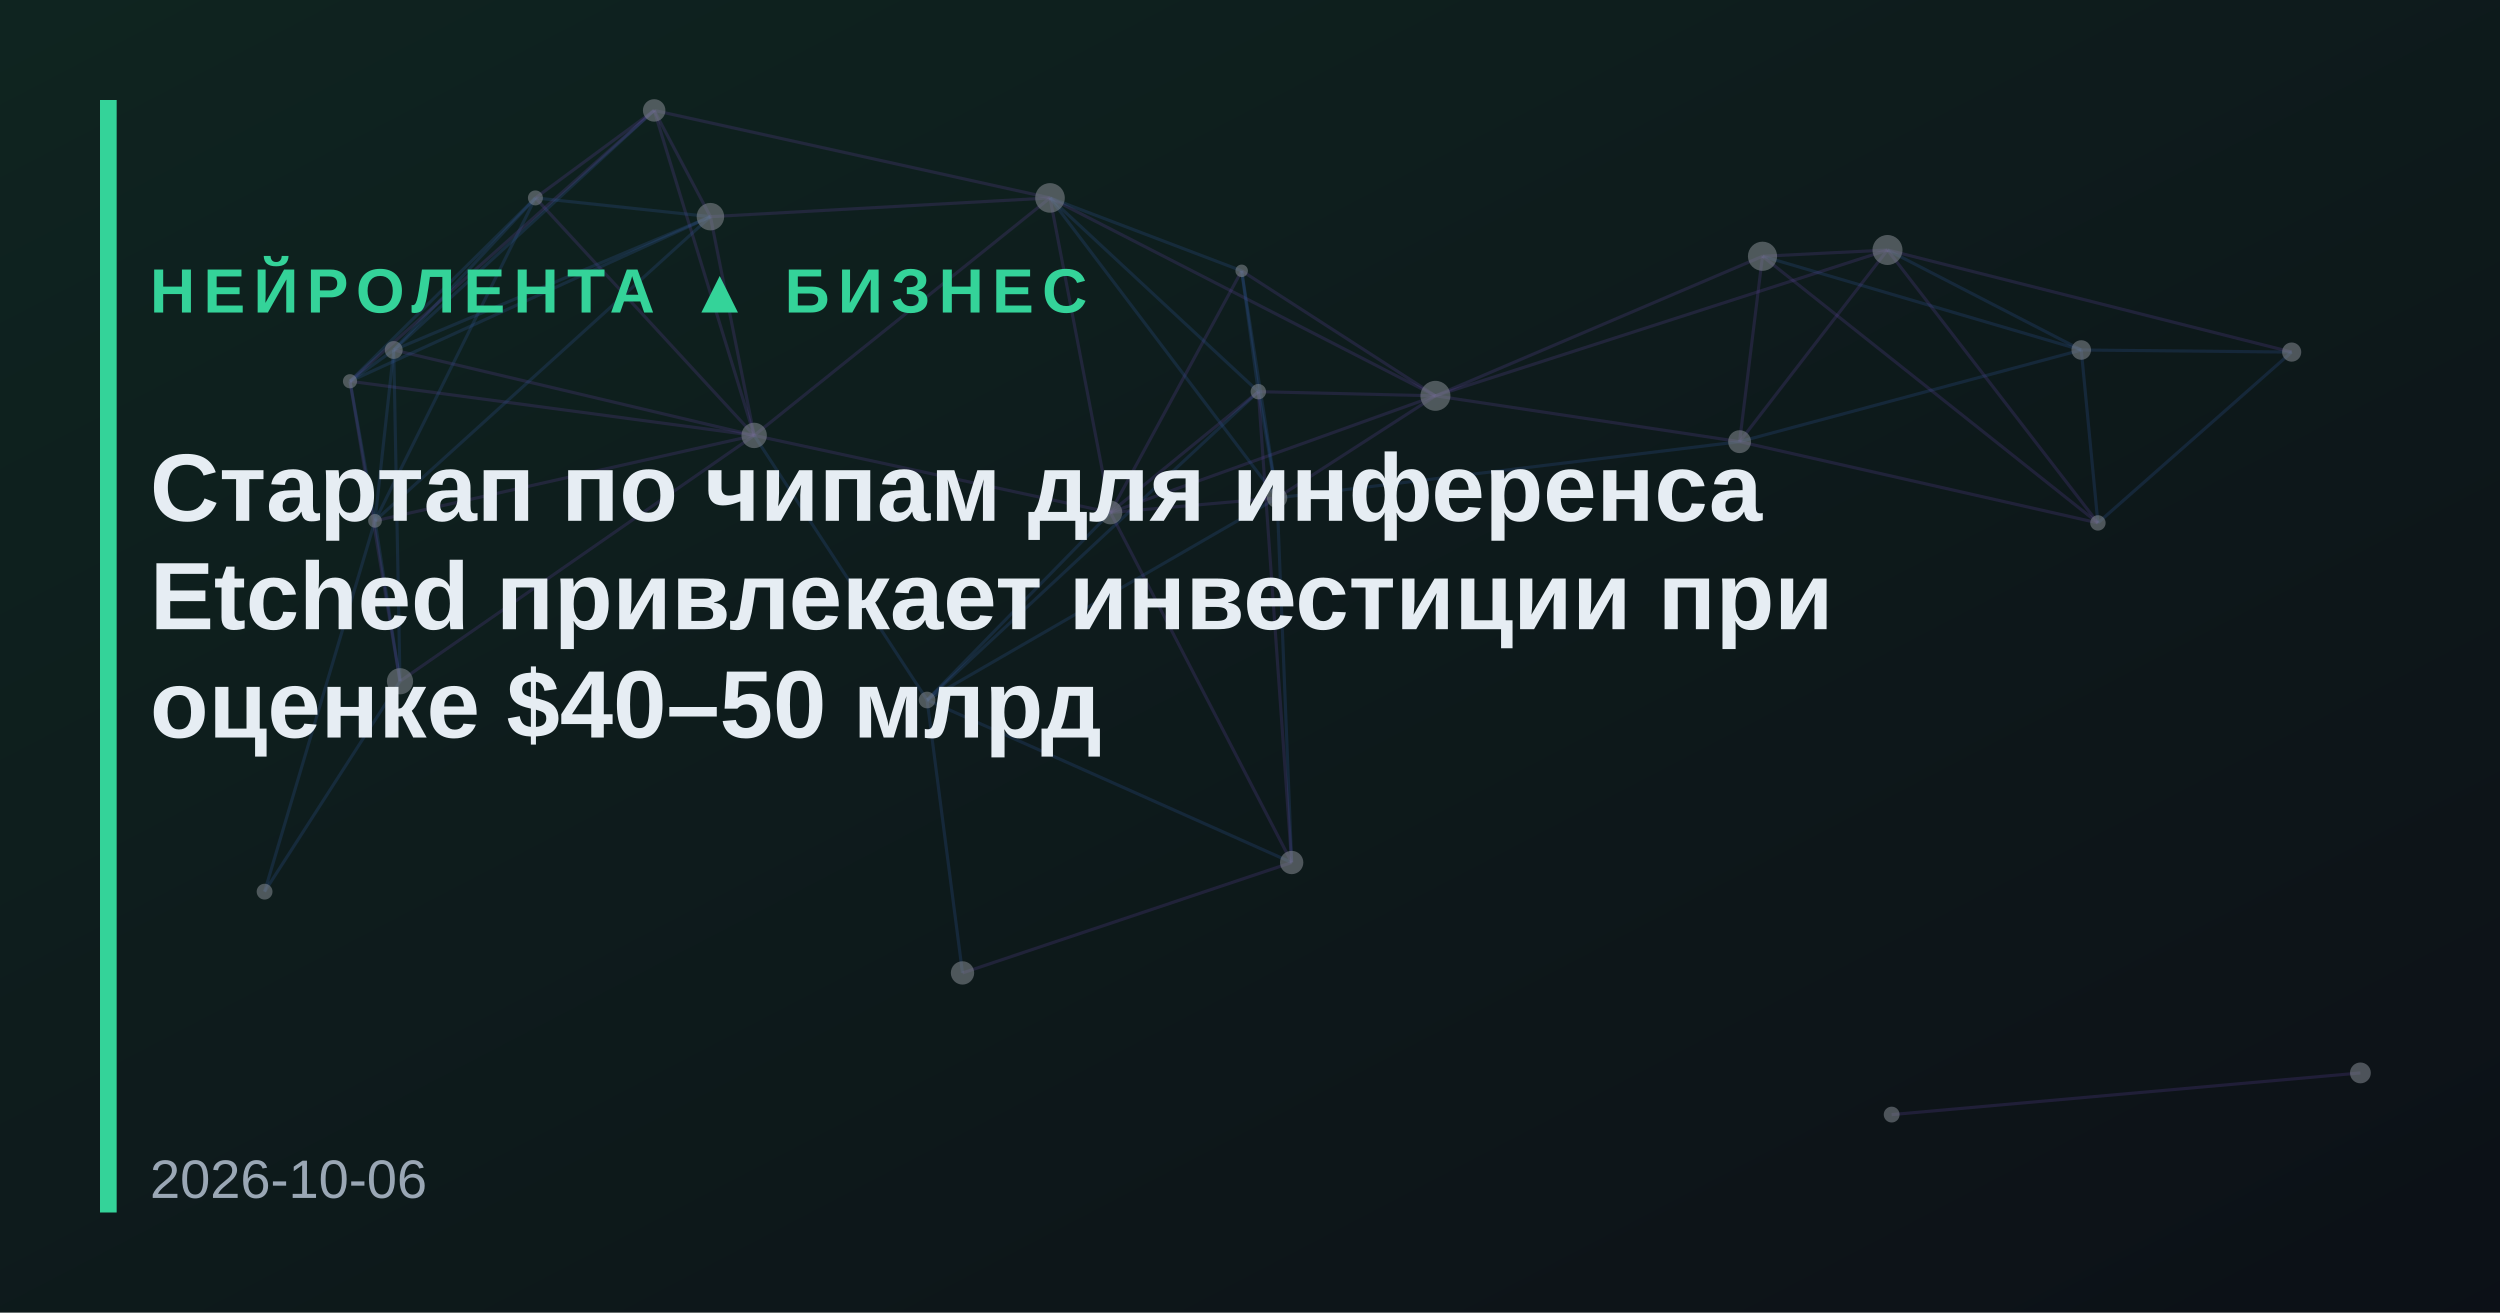
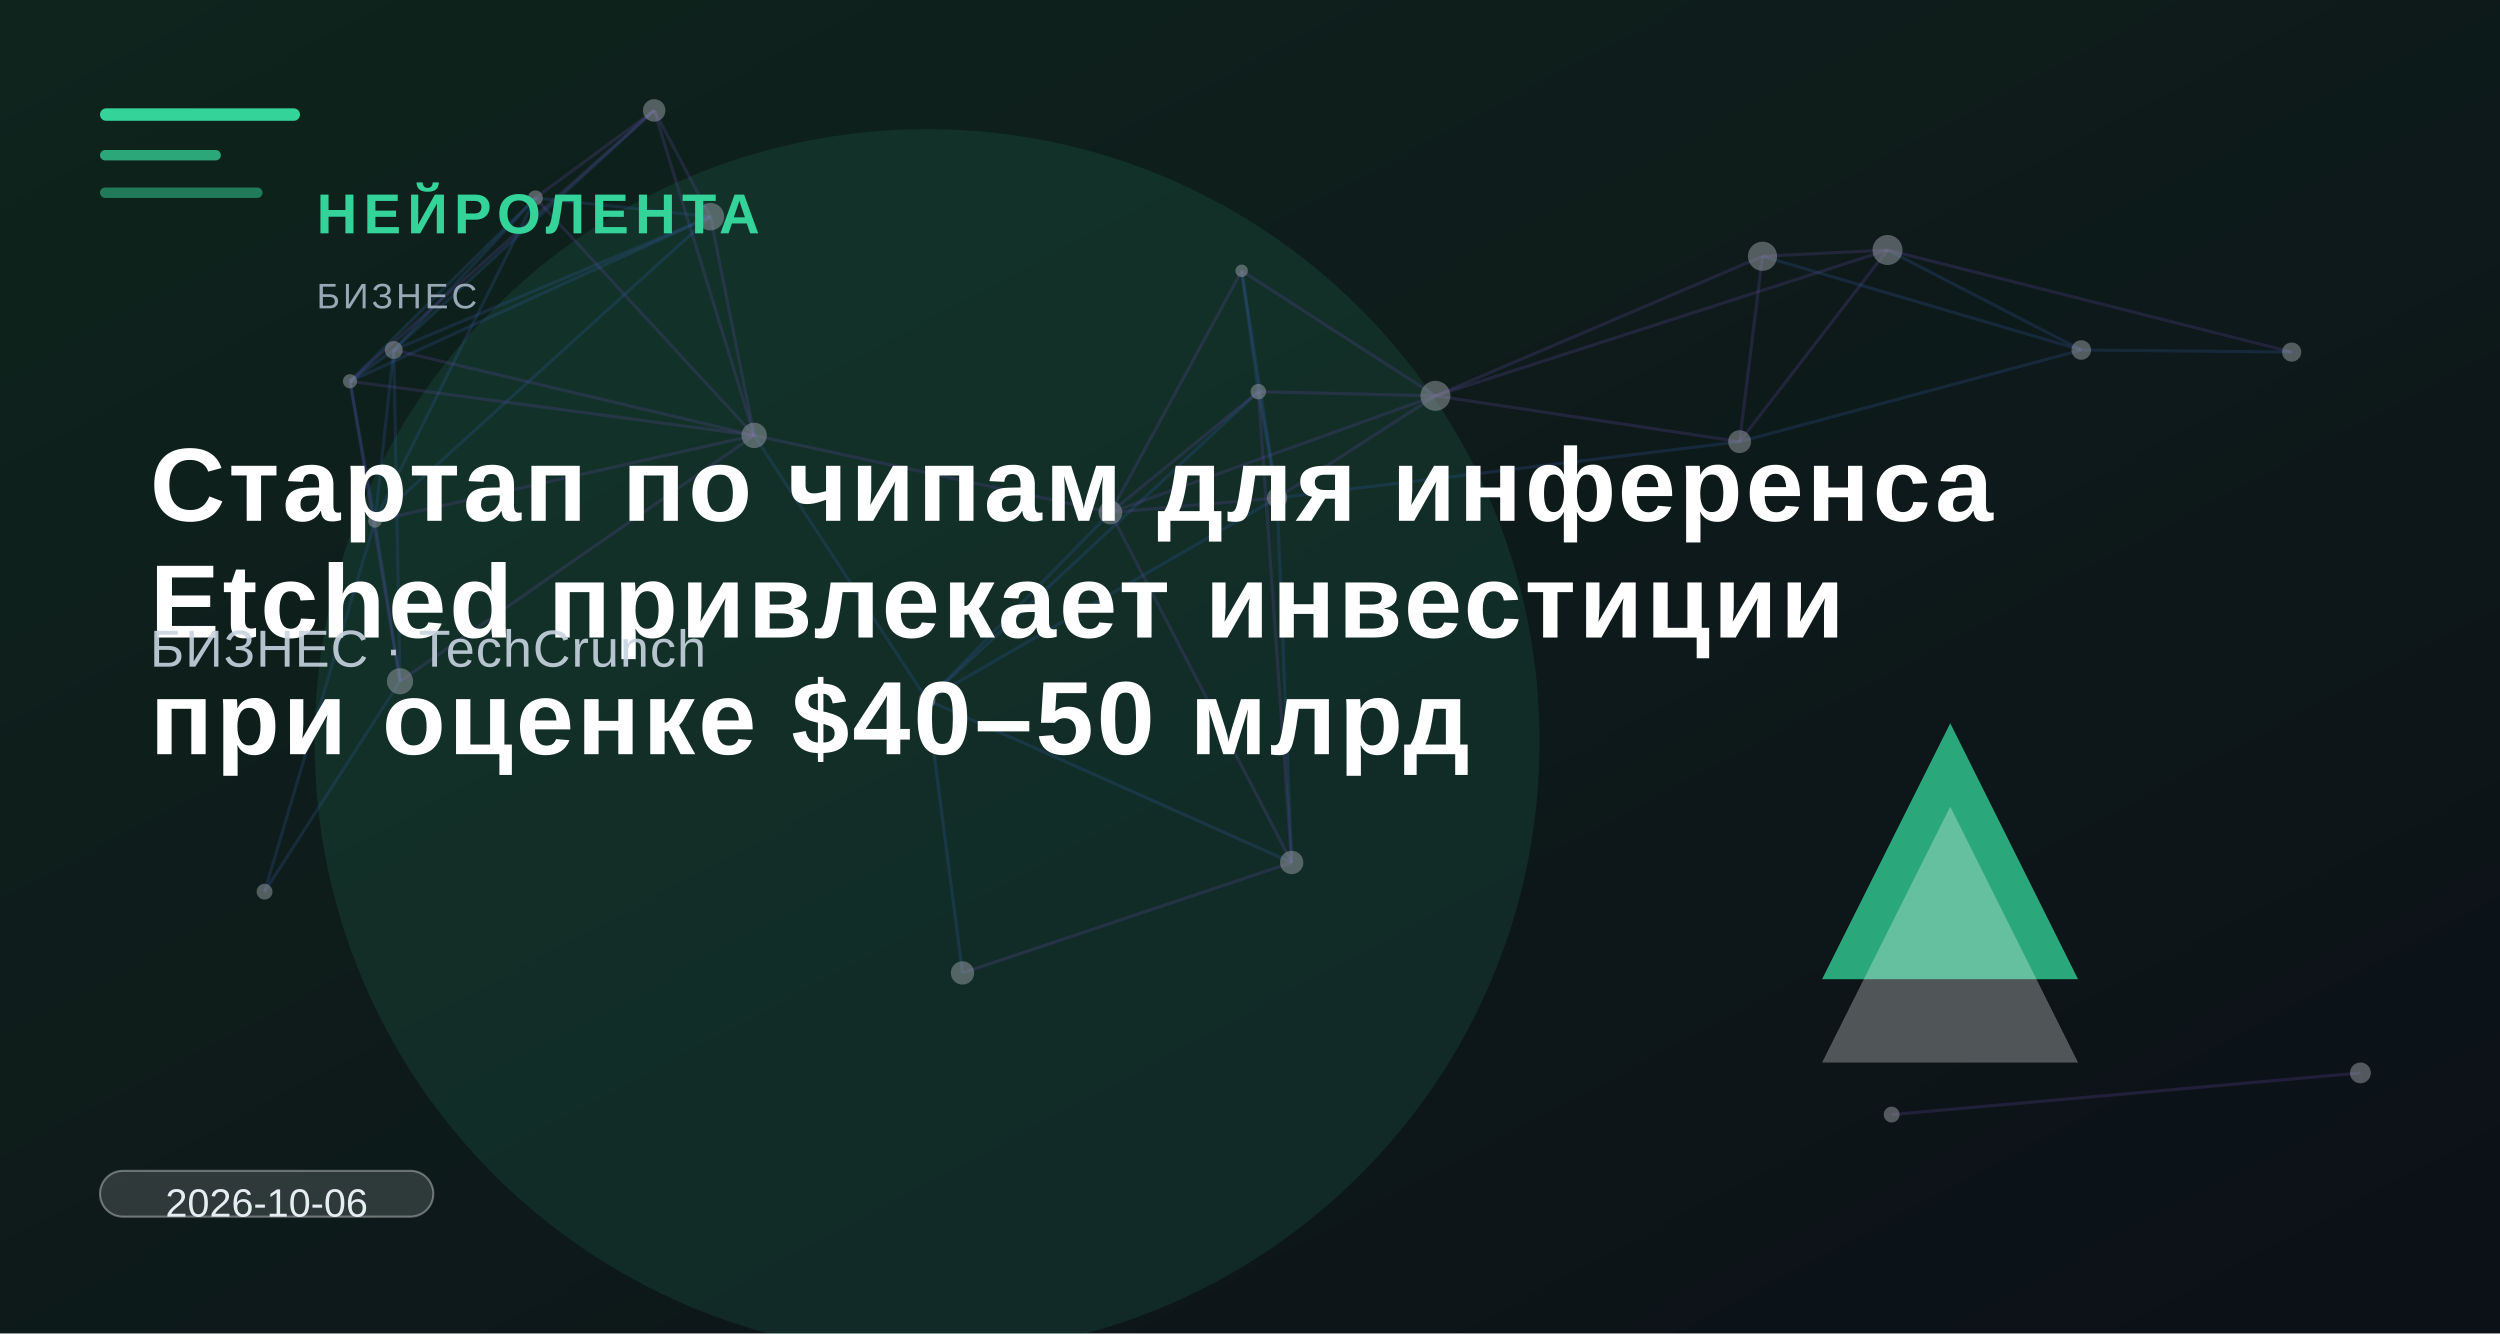
- <svg xmlns="http://www.w3.org/2000/svg" viewBox="0 0 1200 630" width="1200" height="630">
+ <svg xmlns="http://www.w3.org/2000/svg" viewBox="0 0 1200 640" width="1200" height="640">
  <defs>
    <linearGradient id="bg" x1="0" y1="0" x2="1" y2="1">
-       <stop offset="0" stop-color="#123528" />
+       <stop offset="0" stop-color="#103020" />
      <stop offset="1" stop-color="#0d1117" />
    </linearGradient>
+     <linearGradient id="glow" x1="0" y1="0" x2="1" y2="0">
+       <stop offset="0" stop-color="#34d399" stop-opacity="0.9" />
+       <stop offset="1" stop-color="#34d399" stop-opacity="0.9" />
+     </linearGradient>
  </defs>
-   <rect width="1200" height="630" fill="url(#bg)" />
-   <line x1="445" y1="336" x2="362" y2="209" stroke="#4f8cff" stroke-opacity="0.25" stroke-width="1.5" />
-   <line x1="445" y1="336" x2="533" y2="246" stroke="#4f8cff" stroke-opacity="0.25" stroke-width="1.5" />
-   <line x1="445" y1="336" x2="613" y2="239" stroke="#4f8cff" stroke-opacity="0.25" stroke-width="1.5" />
-   <line x1="445" y1="336" x2="620" y2="414" stroke="#4f8cff" stroke-opacity="0.25" stroke-width="1.5" />
-   <line x1="445" y1="336" x2="462" y2="467" stroke="#4f8cff" stroke-opacity="0.25" stroke-width="1.5" />
-   <line x1="445" y1="336" x2="604" y2="188" stroke="#4f8cff" stroke-opacity="0.25" stroke-width="1.5" />
-   <line x1="362" y1="209" x2="189" y2="168" stroke="#9d6bff" stroke-opacity="0.25" stroke-width="1.5" />
-   <line x1="362" y1="209" x2="180" y2="250" stroke="#9d6bff" stroke-opacity="0.25" stroke-width="1.5" />
-   <line x1="362" y1="209" x2="533" y2="246" stroke="#9d6bff" stroke-opacity="0.25" stroke-width="1.5" />
-   <line x1="362" y1="209" x2="192" y2="327" stroke="#9d6bff" stroke-opacity="0.25" stroke-width="1.5" />
-   <line x1="362" y1="209" x2="314" y2="53" stroke="#9d6bff" stroke-opacity="0.25" stroke-width="1.5" />
-   <line x1="362" y1="209" x2="168" y2="183" stroke="#9d6bff" stroke-opacity="0.25" stroke-width="1.5" />
-   <line x1="362" y1="209" x2="257" y2="95" stroke="#9d6bff" stroke-opacity="0.25" stroke-width="1.5" />
-   <line x1="362" y1="209" x2="341" y2="104" stroke="#9d6bff" stroke-opacity="0.25" stroke-width="1.5" />
-   <line x1="362" y1="209" x2="504" y2="95" stroke="#9d6bff" stroke-opacity="0.25" stroke-width="1.5" />
-   <line x1="127" y1="428" x2="180" y2="250" stroke="#4f8cff" stroke-opacity="0.25" stroke-width="1.5" />
-   <line x1="127" y1="428" x2="192" y2="327" stroke="#4f8cff" stroke-opacity="0.25" stroke-width="1.5" />
-   <line x1="189" y1="168" x2="180" y2="250" stroke="#4f8cff" stroke-opacity="0.25" stroke-width="1.5" />
-   <line x1="189" y1="168" x2="192" y2="327" stroke="#4f8cff" stroke-opacity="0.25" stroke-width="1.5" />
-   <line x1="189" y1="168" x2="314" y2="53" stroke="#4f8cff" stroke-opacity="0.25" stroke-width="1.5" />
-   <line x1="189" y1="168" x2="168" y2="183" stroke="#4f8cff" stroke-opacity="0.25" stroke-width="1.5" />
-   <line x1="189" y1="168" x2="257" y2="95" stroke="#4f8cff" stroke-opacity="0.25" stroke-width="1.5" />
-   <line x1="189" y1="168" x2="341" y2="104" stroke="#4f8cff" stroke-opacity="0.25" stroke-width="1.5" />
-   <line x1="999" y1="168" x2="846" y2="123" stroke="#4f8cff" stroke-opacity="0.25" stroke-width="1.5" />
-   <line x1="999" y1="168" x2="906" y2="120" stroke="#4f8cff" stroke-opacity="0.25" stroke-width="1.5" />
-   <line x1="999" y1="168" x2="1100" y2="169" stroke="#4f8cff" stroke-opacity="0.25" stroke-width="1.5" />
-   <line x1="999" y1="168" x2="835" y2="212" stroke="#4f8cff" stroke-opacity="0.25" stroke-width="1.5" />
-   <line x1="999" y1="168" x2="1007" y2="251" stroke="#4f8cff" stroke-opacity="0.25" stroke-width="1.5" />
-   <line x1="846" y1="123" x2="689" y2="190" stroke="#9d6bff" stroke-opacity="0.25" stroke-width="1.5" />
-   <line x1="846" y1="123" x2="906" y2="120" stroke="#9d6bff" stroke-opacity="0.25" stroke-width="1.5" />
-   <line x1="846" y1="123" x2="835" y2="212" stroke="#9d6bff" stroke-opacity="0.25" stroke-width="1.5" />
-   <line x1="846" y1="123" x2="1007" y2="251" stroke="#9d6bff" stroke-opacity="0.25" stroke-width="1.5" />
-   <line x1="180" y1="250" x2="192" y2="327" stroke="#4f8cff" stroke-opacity="0.25" stroke-width="1.5" />
-   <line x1="180" y1="250" x2="168" y2="183" stroke="#4f8cff" stroke-opacity="0.25" stroke-width="1.5" />
-   <line x1="180" y1="250" x2="257" y2="95" stroke="#4f8cff" stroke-opacity="0.25" stroke-width="1.5" />
-   <line x1="180" y1="250" x2="341" y2="104" stroke="#4f8cff" stroke-opacity="0.25" stroke-width="1.5" />
-   <line x1="533" y1="246" x2="689" y2="190" stroke="#9d6bff" stroke-opacity="0.25" stroke-width="1.5" />
-   <line x1="533" y1="246" x2="596" y2="130" stroke="#9d6bff" stroke-opacity="0.25" stroke-width="1.5" />
-   <line x1="533" y1="246" x2="613" y2="239" stroke="#9d6bff" stroke-opacity="0.25" stroke-width="1.5" />
-   <line x1="533" y1="246" x2="620" y2="414" stroke="#9d6bff" stroke-opacity="0.25" stroke-width="1.5" />
-   <line x1="533" y1="246" x2="604" y2="188" stroke="#9d6bff" stroke-opacity="0.25" stroke-width="1.5" />
-   <line x1="533" y1="246" x2="504" y2="95" stroke="#9d6bff" stroke-opacity="0.25" stroke-width="1.5" />
-   <line x1="192" y1="327" x2="168" y2="183" stroke="#9d6bff" stroke-opacity="0.25" stroke-width="1.5" />
-   <line x1="689" y1="190" x2="596" y2="130" stroke="#9d6bff" stroke-opacity="0.25" stroke-width="1.5" />
-   <line x1="689" y1="190" x2="906" y2="120" stroke="#9d6bff" stroke-opacity="0.25" stroke-width="1.5" />
-   <line x1="689" y1="190" x2="613" y2="239" stroke="#9d6bff" stroke-opacity="0.25" stroke-width="1.5" />
-   <line x1="689" y1="190" x2="604" y2="188" stroke="#9d6bff" stroke-opacity="0.25" stroke-width="1.5" />
-   <line x1="689" y1="190" x2="835" y2="212" stroke="#9d6bff" stroke-opacity="0.25" stroke-width="1.5" />
-   <line x1="689" y1="190" x2="504" y2="95" stroke="#9d6bff" stroke-opacity="0.25" stroke-width="1.5" />
-   <line x1="314" y1="53" x2="168" y2="183" stroke="#9d6bff" stroke-opacity="0.25" stroke-width="1.5" />
-   <line x1="314" y1="53" x2="257" y2="95" stroke="#9d6bff" stroke-opacity="0.25" stroke-width="1.5" />
-   <line x1="314" y1="53" x2="341" y2="104" stroke="#9d6bff" stroke-opacity="0.25" stroke-width="1.5" />
-   <line x1="314" y1="53" x2="504" y2="95" stroke="#9d6bff" stroke-opacity="0.25" stroke-width="1.5" />
-   <line x1="596" y1="130" x2="613" y2="239" stroke="#4f8cff" stroke-opacity="0.25" stroke-width="1.5" />
-   <line x1="596" y1="130" x2="604" y2="188" stroke="#4f8cff" stroke-opacity="0.25" stroke-width="1.5" />
-   <line x1="596" y1="130" x2="504" y2="95" stroke="#4f8cff" stroke-opacity="0.25" stroke-width="1.5" />
-   <line x1="906" y1="120" x2="1100" y2="169" stroke="#9d6bff" stroke-opacity="0.25" stroke-width="1.5" />
-   <line x1="906" y1="120" x2="835" y2="212" stroke="#9d6bff" stroke-opacity="0.25" stroke-width="1.5" />
-   <line x1="906" y1="120" x2="1007" y2="251" stroke="#9d6bff" stroke-opacity="0.25" stroke-width="1.5" />
-   <line x1="613" y1="239" x2="620" y2="414" stroke="#4f8cff" stroke-opacity="0.25" stroke-width="1.5" />
-   <line x1="613" y1="239" x2="604" y2="188" stroke="#4f8cff" stroke-opacity="0.25" stroke-width="1.5" />
-   <line x1="613" y1="239" x2="835" y2="212" stroke="#4f8cff" stroke-opacity="0.25" stroke-width="1.5" />
-   <line x1="613" y1="239" x2="504" y2="95" stroke="#4f8cff" stroke-opacity="0.25" stroke-width="1.5" />
-   <line x1="168" y1="183" x2="257" y2="95" stroke="#4f8cff" stroke-opacity="0.25" stroke-width="1.5" />
-   <line x1="168" y1="183" x2="341" y2="104" stroke="#4f8cff" stroke-opacity="0.25" stroke-width="1.5" />
-   <line x1="1100" y1="169" x2="1007" y2="251" stroke="#4f8cff" stroke-opacity="0.25" stroke-width="1.5" />
-   <line x1="620" y1="414" x2="462" y2="467" stroke="#9d6bff" stroke-opacity="0.25" stroke-width="1.5" />
-   <line x1="620" y1="414" x2="604" y2="188" stroke="#9d6bff" stroke-opacity="0.25" stroke-width="1.5" />
-   <line x1="257" y1="95" x2="341" y2="104" stroke="#4f8cff" stroke-opacity="0.25" stroke-width="1.5" />
-   <line x1="604" y1="188" x2="504" y2="95" stroke="#4f8cff" stroke-opacity="0.25" stroke-width="1.5" />
-   <line x1="1133" y1="515" x2="908" y2="535" stroke="#9d6bff" stroke-opacity="0.25" stroke-width="1.5" />
-   <line x1="341" y1="104" x2="504" y2="95" stroke="#9d6bff" stroke-opacity="0.25" stroke-width="1.5" />
-   <line x1="835" y1="212" x2="1007" y2="251" stroke="#9d6bff" stroke-opacity="0.25" stroke-width="1.5" />
-   <circle cx="445" cy="336" r="4.0" fill="#e6edf3" fill-opacity="0.55" />
-   <circle cx="362" cy="209" r="6.1" fill="#e6edf3" fill-opacity="0.55" />
-   <circle cx="127" cy="428" r="3.8" fill="#e6edf3" fill-opacity="0.55" />
-   <circle cx="189" cy="168" r="4.3" fill="#e6edf3" fill-opacity="0.55" />
-   <circle cx="999" cy="168" r="4.7" fill="#e6edf3" fill-opacity="0.55" />
-   <circle cx="846" cy="123" r="7.0" fill="#e6edf3" fill-opacity="0.55" />
-   <circle cx="180" cy="250" r="3.3" fill="#e6edf3" fill-opacity="0.55" />
-   <circle cx="533" cy="246" r="5.7" fill="#e6edf3" fill-opacity="0.55" />
-   <circle cx="192" cy="327" r="6.3" fill="#e6edf3" fill-opacity="0.55" />
-   <circle cx="689" cy="190" r="7.2" fill="#e6edf3" fill-opacity="0.55" />
-   <circle cx="314" cy="53" r="5.4" fill="#e6edf3" fill-opacity="0.55" />
-   <circle cx="596" cy="130" r="3.0" fill="#e6edf3" fill-opacity="0.55" />
-   <circle cx="906" cy="120" r="7.2" fill="#e6edf3" fill-opacity="0.55" />
-   <circle cx="613" cy="239" r="4.9" fill="#e6edf3" fill-opacity="0.55" />
-   <circle cx="168" cy="183" r="3.4" fill="#e6edf3" fill-opacity="0.55" />
-   <circle cx="1100" cy="169" r="4.6" fill="#e6edf3" fill-opacity="0.55" />
-   <circle cx="620" cy="414" r="5.6" fill="#e6edf3" fill-opacity="0.55" />
-   <circle cx="257" cy="95" r="3.6" fill="#e6edf3" fill-opacity="0.55" />
-   <circle cx="462" cy="467" r="5.6" fill="#e6edf3" fill-opacity="0.55" />
-   <circle cx="604" cy="188" r="3.7" fill="#e6edf3" fill-opacity="0.55" />
-   <circle cx="1133" cy="515" r="5.0" fill="#e6edf3" fill-opacity="0.55" />
-   <circle cx="341" cy="104" r="6.6" fill="#e6edf3" fill-opacity="0.55" />
-   <circle cx="835" cy="212" r="5.5" fill="#e6edf3" fill-opacity="0.55" />
-   <circle cx="908" cy="535" r="3.8" fill="#e6edf3" fill-opacity="0.55" />
-   <circle cx="1007" cy="251" r="3.7" fill="#e6edf3" fill-opacity="0.55" />
-   <circle cx="504" cy="95" r="7.1" fill="#e6edf3" fill-opacity="0.55" />
-   <rect x="0" y="0" width="1200" height="630" fill="#0d1117" fill-opacity="0.45" />
-   <rect x="48" y="48" width="8" height="534" fill="#34d399" />
-   <text x="72" y="150" font-family="Arial, sans-serif" font-size="30" font-weight="bold" fill="#34d399" letter-spacing="4">НЕЙРОЛЕНТА ▲ БИЗНЕС</text>
-   <text x="72" y="250" font-family="Arial, sans-serif" font-size="46" font-weight="bold" fill="#e6edf3">
+   <rect width="1200" height="640" fill="url(#bg)" />
+   <circle cx="445" cy="356" r="294" fill="url(#glow)" opacity="0.18" />
+   <line x1="445" y1="336" x2="362" y2="209" stroke="#4f8cff" stroke-opacity="0.22" stroke-width="1.5" />
+   <line x1="445" y1="336" x2="533" y2="246" stroke="#4f8cff" stroke-opacity="0.22" stroke-width="1.5" />
+   <line x1="445" y1="336" x2="613" y2="239" stroke="#4f8cff" stroke-opacity="0.22" stroke-width="1.5" />
+   <line x1="445" y1="336" x2="620" y2="414" stroke="#4f8cff" stroke-opacity="0.22" stroke-width="1.5" />
+   <line x1="445" y1="336" x2="462" y2="467" stroke="#4f8cff" stroke-opacity="0.22" stroke-width="1.5" />
+   <line x1="445" y1="336" x2="604" y2="188" stroke="#4f8cff" stroke-opacity="0.22" stroke-width="1.5" />
+   <line x1="362" y1="209" x2="189" y2="168" stroke="#9d6bff" stroke-opacity="0.22" stroke-width="1.5" />
+   <line x1="362" y1="209" x2="180" y2="250" stroke="#9d6bff" stroke-opacity="0.22" stroke-width="1.5" />
+   <line x1="362" y1="209" x2="533" y2="246" stroke="#9d6bff" stroke-opacity="0.22" stroke-width="1.5" />
+   <line x1="362" y1="209" x2="192" y2="327" stroke="#9d6bff" stroke-opacity="0.22" stroke-width="1.5" />
+   <line x1="362" y1="209" x2="314" y2="53" stroke="#9d6bff" stroke-opacity="0.22" stroke-width="1.5" />
+   <line x1="362" y1="209" x2="168" y2="183" stroke="#9d6bff" stroke-opacity="0.22" stroke-width="1.5" />
+   <line x1="362" y1="209" x2="257" y2="95" stroke="#9d6bff" stroke-opacity="0.22" stroke-width="1.5" />
+   <line x1="362" y1="209" x2="341" y2="104" stroke="#9d6bff" stroke-opacity="0.22" stroke-width="1.5" />
+   <line x1="127" y1="428" x2="180" y2="250" stroke="#4f8cff" stroke-opacity="0.22" stroke-width="1.5" />
+   <line x1="127" y1="428" x2="192" y2="327" stroke="#4f8cff" stroke-opacity="0.22" stroke-width="1.5" />
+   <line x1="189" y1="168" x2="180" y2="250" stroke="#4f8cff" stroke-opacity="0.22" stroke-width="1.5" />
+   <line x1="189" y1="168" x2="192" y2="327" stroke="#4f8cff" stroke-opacity="0.22" stroke-width="1.5" />
+   <line x1="189" y1="168" x2="314" y2="53" stroke="#4f8cff" stroke-opacity="0.22" stroke-width="1.5" />
+   <line x1="189" y1="168" x2="168" y2="183" stroke="#4f8cff" stroke-opacity="0.22" stroke-width="1.5" />
+   <line x1="189" y1="168" x2="257" y2="95" stroke="#4f8cff" stroke-opacity="0.22" stroke-width="1.5" />
+   <line x1="189" y1="168" x2="341" y2="104" stroke="#4f8cff" stroke-opacity="0.22" stroke-width="1.5" />
+   <line x1="999" y1="168" x2="846" y2="123" stroke="#4f8cff" stroke-opacity="0.22" stroke-width="1.5" />
+   <line x1="999" y1="168" x2="906" y2="120" stroke="#4f8cff" stroke-opacity="0.22" stroke-width="1.5" />
+   <line x1="999" y1="168" x2="1100" y2="169" stroke="#4f8cff" stroke-opacity="0.22" stroke-width="1.5" />
+   <line x1="999" y1="168" x2="835" y2="212" stroke="#4f8cff" stroke-opacity="0.22" stroke-width="1.5" />
+   <line x1="846" y1="123" x2="689" y2="190" stroke="#9d6bff" stroke-opacity="0.22" stroke-width="1.5" />
+   <line x1="846" y1="123" x2="906" y2="120" stroke="#9d6bff" stroke-opacity="0.22" stroke-width="1.5" />
+   <line x1="846" y1="123" x2="835" y2="212" stroke="#9d6bff" stroke-opacity="0.22" stroke-width="1.5" />
+   <line x1="180" y1="250" x2="192" y2="327" stroke="#4f8cff" stroke-opacity="0.22" stroke-width="1.5" />
+   <line x1="180" y1="250" x2="168" y2="183" stroke="#4f8cff" stroke-opacity="0.22" stroke-width="1.5" />
+   <line x1="180" y1="250" x2="257" y2="95" stroke="#4f8cff" stroke-opacity="0.22" stroke-width="1.5" />
+   <line x1="180" y1="250" x2="341" y2="104" stroke="#4f8cff" stroke-opacity="0.22" stroke-width="1.5" />
+   <line x1="533" y1="246" x2="689" y2="190" stroke="#9d6bff" stroke-opacity="0.22" stroke-width="1.5" />
+   <line x1="533" y1="246" x2="596" y2="130" stroke="#9d6bff" stroke-opacity="0.22" stroke-width="1.5" />
+   <line x1="533" y1="246" x2="613" y2="239" stroke="#9d6bff" stroke-opacity="0.22" stroke-width="1.5" />
+   <line x1="533" y1="246" x2="620" y2="414" stroke="#9d6bff" stroke-opacity="0.22" stroke-width="1.5" />
+   <line x1="533" y1="246" x2="604" y2="188" stroke="#9d6bff" stroke-opacity="0.22" stroke-width="1.5" />
+   <line x1="192" y1="327" x2="168" y2="183" stroke="#9d6bff" stroke-opacity="0.22" stroke-width="1.5" />
+   <line x1="689" y1="190" x2="596" y2="130" stroke="#9d6bff" stroke-opacity="0.22" stroke-width="1.5" />
+   <line x1="689" y1="190" x2="906" y2="120" stroke="#9d6bff" stroke-opacity="0.22" stroke-width="1.5" />
+   <line x1="689" y1="190" x2="613" y2="239" stroke="#9d6bff" stroke-opacity="0.22" stroke-width="1.5" />
+   <line x1="689" y1="190" x2="604" y2="188" stroke="#9d6bff" stroke-opacity="0.22" stroke-width="1.5" />
+   <line x1="689" y1="190" x2="835" y2="212" stroke="#9d6bff" stroke-opacity="0.22" stroke-width="1.5" />
+   <line x1="314" y1="53" x2="168" y2="183" stroke="#9d6bff" stroke-opacity="0.22" stroke-width="1.5" />
+   <line x1="314" y1="53" x2="257" y2="95" stroke="#9d6bff" stroke-opacity="0.22" stroke-width="1.5" />
+   <line x1="314" y1="53" x2="341" y2="104" stroke="#9d6bff" stroke-opacity="0.22" stroke-width="1.5" />
+   <line x1="596" y1="130" x2="613" y2="239" stroke="#4f8cff" stroke-opacity="0.22" stroke-width="1.5" />
+   <line x1="596" y1="130" x2="604" y2="188" stroke="#4f8cff" stroke-opacity="0.22" stroke-width="1.5" />
+   <line x1="906" y1="120" x2="1100" y2="169" stroke="#9d6bff" stroke-opacity="0.22" stroke-width="1.5" />
+   <line x1="906" y1="120" x2="835" y2="212" stroke="#9d6bff" stroke-opacity="0.22" stroke-width="1.5" />
+   <line x1="613" y1="239" x2="620" y2="414" stroke="#4f8cff" stroke-opacity="0.22" stroke-width="1.5" />
+   <line x1="613" y1="239" x2="604" y2="188" stroke="#4f8cff" stroke-opacity="0.22" stroke-width="1.5" />
+   <line x1="613" y1="239" x2="835" y2="212" stroke="#4f8cff" stroke-opacity="0.22" stroke-width="1.5" />
+   <line x1="168" y1="183" x2="257" y2="95" stroke="#4f8cff" stroke-opacity="0.22" stroke-width="1.5" />
+   <line x1="168" y1="183" x2="341" y2="104" stroke="#4f8cff" stroke-opacity="0.22" stroke-width="1.5" />
+   <line x1="620" y1="414" x2="462" y2="467" stroke="#9d6bff" stroke-opacity="0.22" stroke-width="1.5" />
+   <line x1="620" y1="414" x2="604" y2="188" stroke="#9d6bff" stroke-opacity="0.22" stroke-width="1.5" />
+   <line x1="257" y1="95" x2="341" y2="104" stroke="#4f8cff" stroke-opacity="0.22" stroke-width="1.5" />
+   <line x1="1133" y1="515" x2="908" y2="535" stroke="#9d6bff" stroke-opacity="0.22" stroke-width="1.5" />
+   <circle cx="445" cy="336" r="4.0" fill="#e6edf3" fill-opacity="0.5" />
+   <circle cx="362" cy="209" r="6.1" fill="#e6edf3" fill-opacity="0.5" />
+   <circle cx="127" cy="428" r="3.8" fill="#e6edf3" fill-opacity="0.5" />
+   <circle cx="189" cy="168" r="4.3" fill="#e6edf3" fill-opacity="0.5" />
+   <circle cx="999" cy="168" r="4.7" fill="#e6edf3" fill-opacity="0.5" />
+   <circle cx="846" cy="123" r="7.0" fill="#e6edf3" fill-opacity="0.5" />
+   <circle cx="180" cy="250" r="3.3" fill="#e6edf3" fill-opacity="0.5" />
+   <circle cx="533" cy="246" r="5.7" fill="#e6edf3" fill-opacity="0.5" />
+   <circle cx="192" cy="327" r="6.3" fill="#e6edf3" fill-opacity="0.5" />
+   <circle cx="689" cy="190" r="7.2" fill="#e6edf3" fill-opacity="0.5" />
+   <circle cx="314" cy="53" r="5.4" fill="#e6edf3" fill-opacity="0.5" />
+   <circle cx="596" cy="130" r="3.0" fill="#e6edf3" fill-opacity="0.5" />
+   <circle cx="906" cy="120" r="7.2" fill="#e6edf3" fill-opacity="0.5" />
+   <circle cx="613" cy="239" r="4.9" fill="#e6edf3" fill-opacity="0.5" />
+   <circle cx="168" cy="183" r="3.4" fill="#e6edf3" fill-opacity="0.5" />
+   <circle cx="1100" cy="169" r="4.6" fill="#e6edf3" fill-opacity="0.5" />
+   <circle cx="620" cy="414" r="5.6" fill="#e6edf3" fill-opacity="0.5" />
+   <circle cx="257" cy="95" r="3.6" fill="#e6edf3" fill-opacity="0.5" />
+   <circle cx="462" cy="467" r="5.6" fill="#e6edf3" fill-opacity="0.5" />
+   <circle cx="604" cy="188" r="3.7" fill="#e6edf3" fill-opacity="0.5" />
+   <circle cx="1133" cy="515" r="5.0" fill="#e6edf3" fill-opacity="0.5" />
+   <circle cx="341" cy="104" r="6.6" fill="#e6edf3" fill-opacity="0.5" />
+   <circle cx="835" cy="212" r="5.5" fill="#e6edf3" fill-opacity="0.5" />
+   <circle cx="908" cy="535" r="3.8" fill="#e6edf3" fill-opacity="0.5" />
+   <rect x="0" y="0" width="1200" height="640" fill="rgba(13,17,23,0.35)" />
+   <rect x="48" y="52" width="96" height="6" rx="3" fill="#34d399" />
+   <rect x="48" y="72" width="58" height="5" rx="2.5" fill="#34d399" opacity="0.75" />
+   <rect x="48" y="90" width="78" height="5" rx="2.5" fill="#34d399" opacity="0.5" />
+   <text x="152" y="112" font-family="Arial, sans-serif" font-size="27" font-weight="bold" fill="#34d399" letter-spacing="3">НЕЙРОЛЕНТА</text>
+   <text x="152" y="148" font-family="Arial, sans-serif" font-size="17" fill="#9aa7b5" letter-spacing="1.5">БИЗНЕС</text>
+   <rect x="48" y="562" width="160" height="22" rx="11" fill="rgba(255,255,255,0.14)" stroke="rgba(255,255,255,0.35)" />
+   <text x="128" y="584" font-family="Arial, sans-serif" font-size="19" fill="#e6edf3" text-anchor="middle">2026-10-06</text>
+   <text x="72" y="250" font-family="Arial, sans-serif" font-size="50" font-weight="bold" fill="#ffffff" letter-spacing="1.5">
    <tspan x="72" dy="0">Стартап по чипам для инференса</tspan>
-     <tspan x="72" dy="52">Etched привлекает инвестиции при</tspan>
-     <tspan x="72" dy="52">оценке $40–50 млрд</tspan>
+     <tspan x="72" dy="56">Etched привлекает инвестиции</tspan>
+     <tspan x="72" dy="56">при оценке $40–50 млрд</tspan>
  </text>
-   <text x="72" y="575" font-family="Arial, sans-serif" font-size="26" fill="#9aa7b5">2026-10-06</text>
+   <text x="72" y="320" font-family="Arial, sans-serif" font-size="25" fill="#c8d4e0" opacity="0.9" letter-spacing="0.5">БИЗНЕС · TechCrunch</text>
+   <text x="1040" y="470" font-family="Arial, sans-serif" font-size="210" font-weight="bold" fill="url(#glow)" text-anchor="end" opacity="0.85">▲</text>
+   <text x="1040" y="510" font-family="Arial, sans-serif" font-size="210" font-weight="bold" fill="rgba(255,255,255,0.35)" text-anchor="end" opacity="0.8">▲</text>
</svg>
